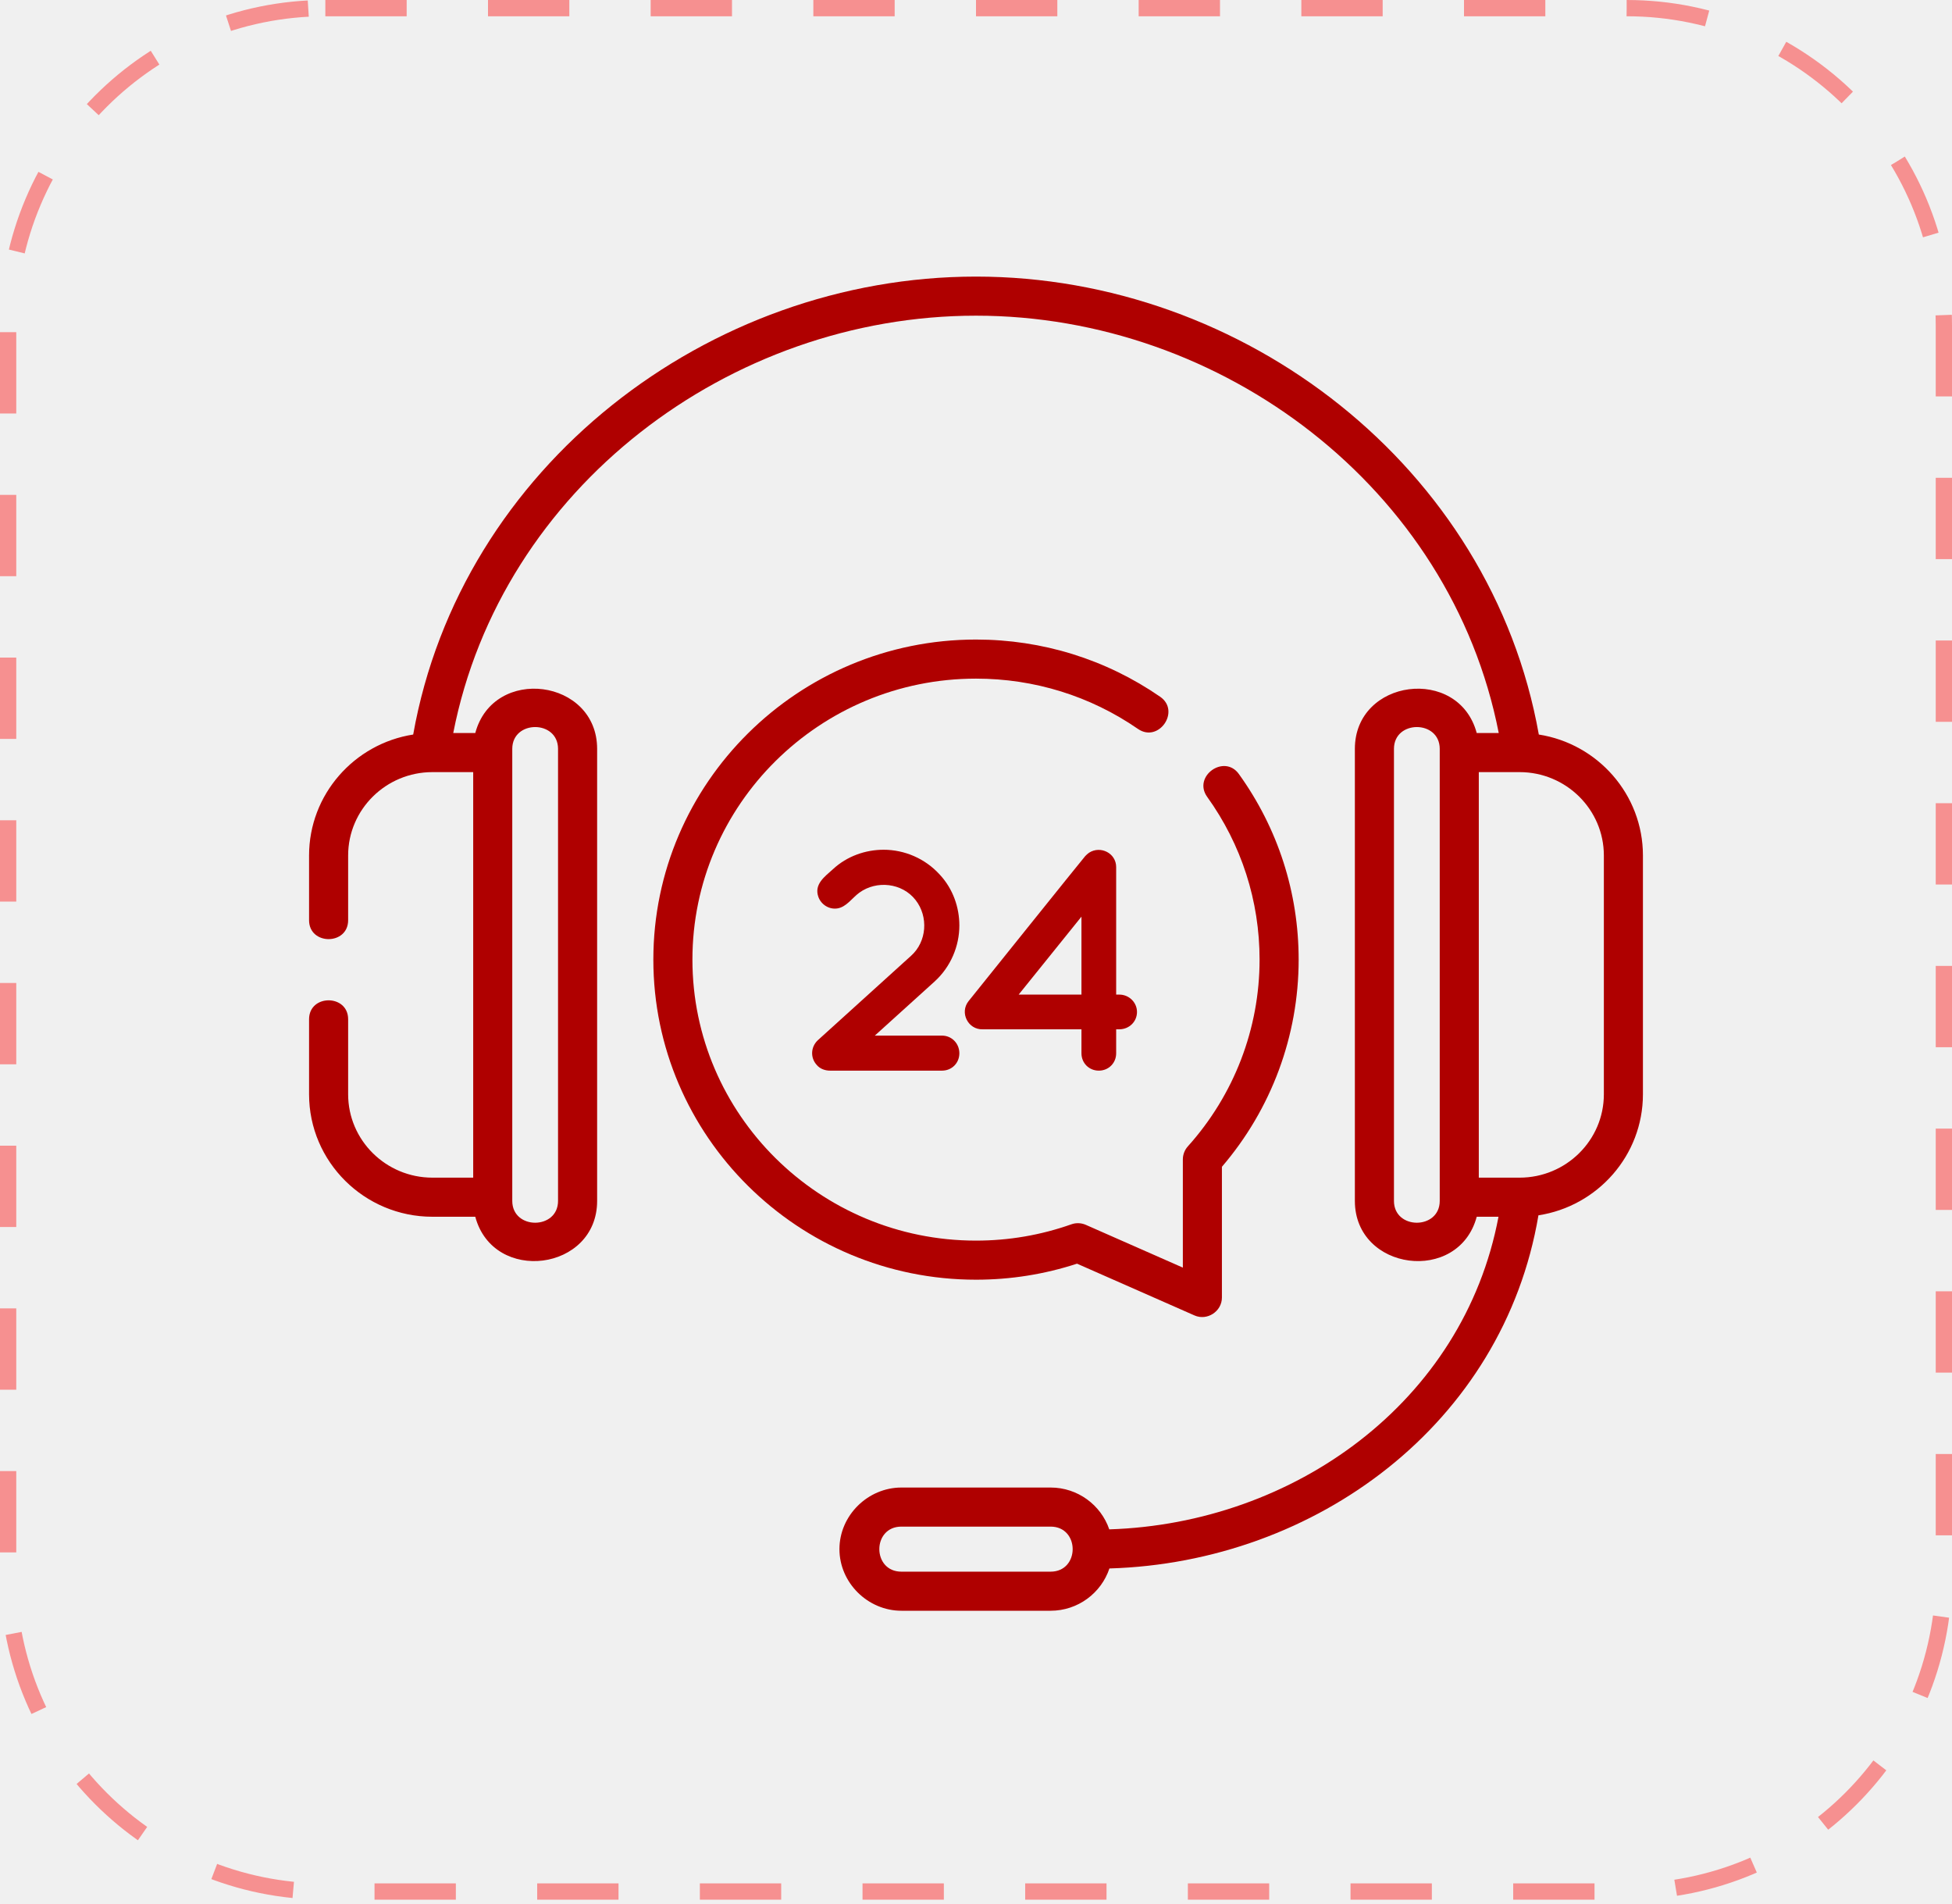
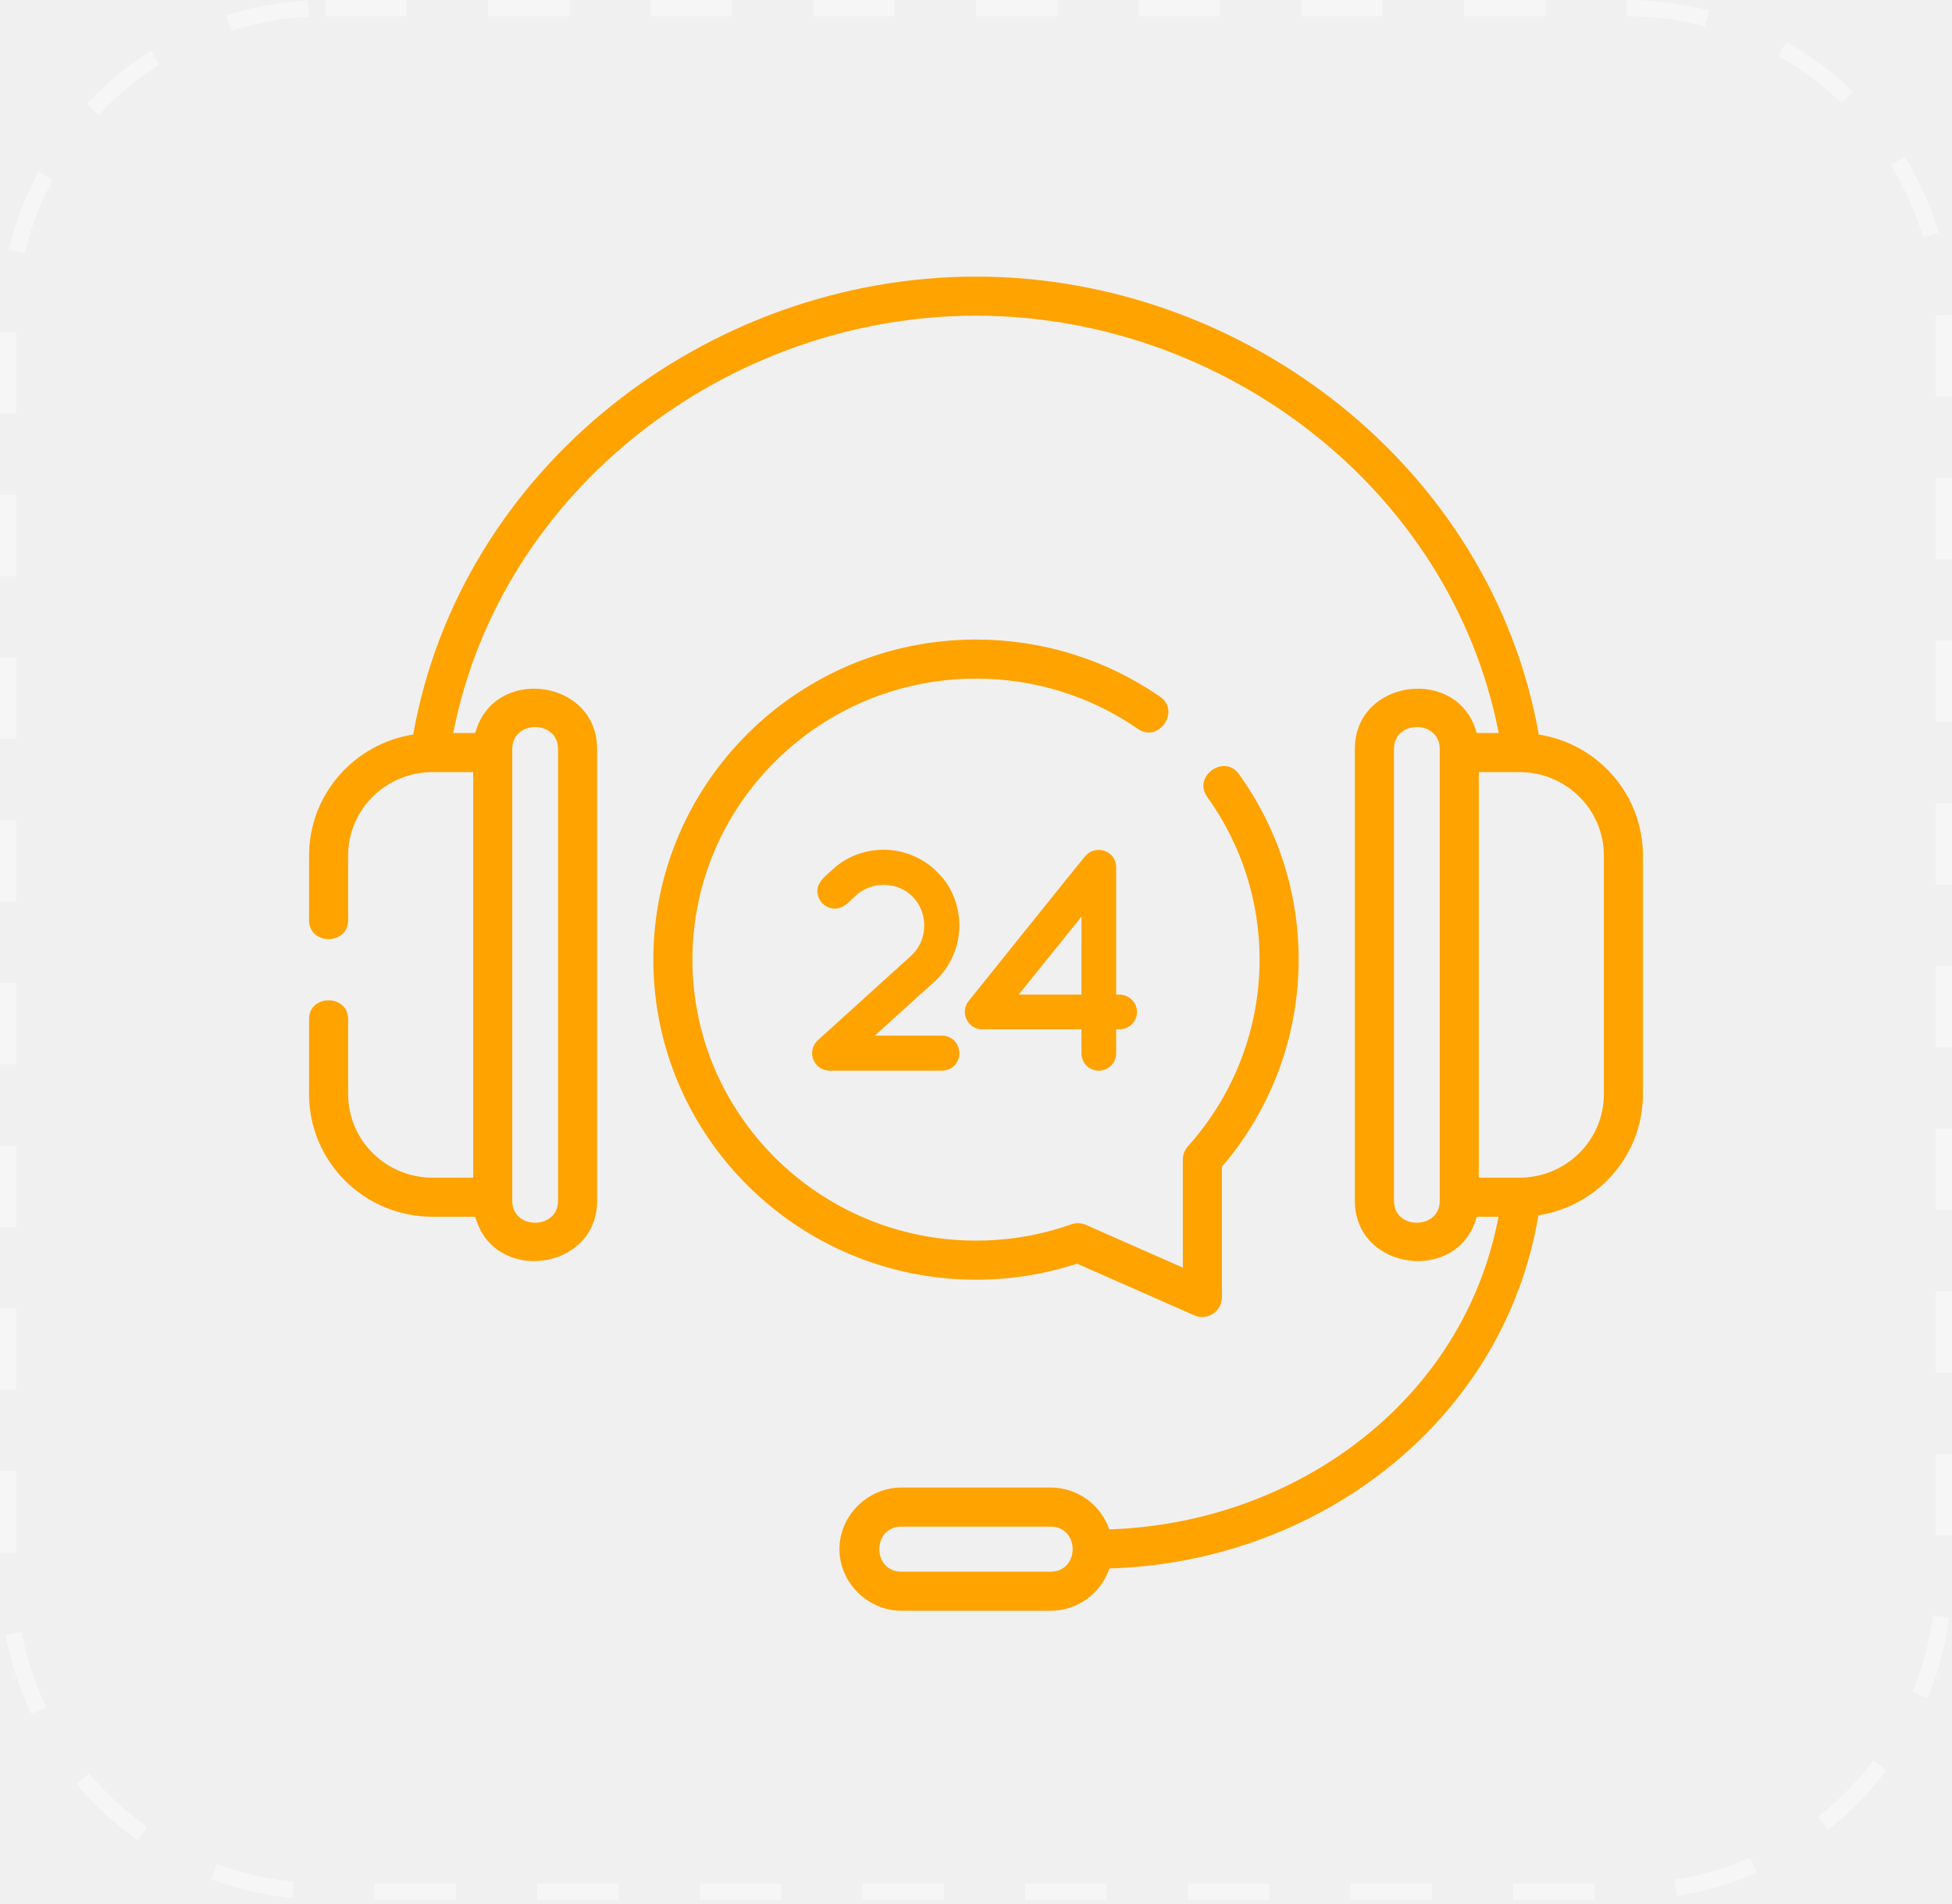
<svg xmlns="http://www.w3.org/2000/svg" width="120" height="117" viewBox="0 0 120 117" fill="none">
-   <rect x="0.5" y="0.5" width="119" height="115.757" rx="19.5" stroke="#FF0000" stroke-opacity="0.4" stroke-dasharray="5 5" />
-   <g clip-path="url(#clip0_1349_4169)">
-     <path d="M58.977 64.737C58.977 65.339 58.511 65.804 57.91 65.804H51.044C50.735 65.808 50.412 65.698 50.21 65.455C49.803 65.009 49.842 64.35 50.268 63.942L56.009 58.744C56.982 57.873 57.084 56.34 56.286 55.318C55.465 54.265 53.897 54.09 52.827 54.866C52.399 55.176 52.043 55.735 51.495 55.831C50.983 55.919 50.477 55.603 50.307 55.118C50.038 54.343 50.7 53.88 51.199 53.429C52.072 52.615 53.216 52.227 54.322 52.227C55.583 52.227 56.863 52.751 57.775 53.759C58.589 54.632 58.977 55.776 58.977 56.882C58.977 58.143 58.453 59.423 57.445 60.335L53.779 63.651H57.91C58.512 63.651 58.977 64.136 58.977 64.737Z" fill="#AF0000" />
-     <path d="M69.897 62.197C69.897 62.798 69.412 63.263 68.811 63.263H68.617V64.737C68.617 65.339 68.151 65.804 67.55 65.804C66.949 65.804 66.483 65.339 66.483 64.737V63.263H60.412C59.511 63.294 58.983 62.24 59.539 61.537C59.787 61.23 66.635 52.694 66.716 52.615C66.783 52.55 66.869 52.463 66.949 52.411C67.649 51.958 68.617 52.431 68.617 53.294V61.13H68.811C69.412 61.13 69.897 61.614 69.897 62.197ZM66.483 56.339L62.623 61.13H66.483V56.339Z" fill="#AF0000" />
-     <path d="M94.599 45.146C91.674 28.7 76.472 17 60 17C43.527 17 28.326 28.701 25.401 45.146C21.779 45.711 19 48.83 19 52.582V56.559C19 58.108 21.402 58.108 21.402 56.559V52.581C21.402 49.755 23.726 47.456 26.583 47.456H29.09V72.381H26.583C23.726 72.381 21.402 70.082 21.402 67.256V62.645C21.402 61.095 19 61.095 19 62.645V67.256C19 71.407 22.402 74.784 26.583 74.784H29.218C30.332 78.943 36.709 78.124 36.709 73.81V46.027C36.709 41.721 30.334 40.888 29.218 45.054H27.863C30.814 29.986 44.864 19.402 60 19.402C75.136 19.402 89.186 29.986 92.136 45.054H90.782C89.668 40.895 83.291 41.714 83.291 46.027V73.81C83.291 78.117 89.666 78.95 90.782 74.784H92.121C89.965 86.198 79.531 93.639 68.193 93.998C67.682 92.505 66.258 91.427 64.585 91.427H55.415C53.351 91.427 51.605 93.143 51.605 95.213C51.605 97.284 53.351 99 55.415 99H64.585C66.269 99 67.699 97.909 68.202 96.401C80.906 96.027 92.418 87.492 94.576 74.696C98.209 74.14 101 71.016 101 67.256V52.582C101 48.83 98.221 45.711 94.599 45.146ZM31.492 46.027C31.492 44.24 34.306 44.239 34.306 46.027V73.81C34.306 75.598 31.492 75.599 31.492 73.81V46.027ZM64.585 96.598H55.415C53.605 96.598 53.604 93.829 55.415 93.829H64.585C66.395 93.829 66.396 96.598 64.585 96.598ZM88.508 73.81C88.508 75.598 85.694 75.599 85.694 73.81V46.027C85.694 44.24 88.508 44.239 88.508 46.027V73.81ZM98.598 67.256C98.598 70.082 96.273 72.381 93.417 72.381H90.91V47.456H93.417C96.273 47.456 98.598 49.755 98.598 52.582V67.256Z" fill="#AF0000" />
-     <path d="M66.21 77.668L73.433 80.85C74.213 81.194 75.118 80.6 75.118 79.751V71.713C78.164 68.16 79.835 63.658 79.835 58.98C79.835 54.862 78.565 50.918 76.162 47.575C75.259 46.316 73.307 47.719 74.212 48.977C76.319 51.909 77.433 55.368 77.433 58.98C77.433 63.219 75.867 67.295 73.024 70.458C72.826 70.679 72.716 70.965 72.716 71.261V77.91L66.75 75.281C66.47 75.158 66.154 75.146 65.865 75.248C63.985 75.913 62.011 76.251 60 76.251C50.388 76.251 42.567 68.503 42.567 58.98C42.567 49.458 50.388 41.71 60 41.71C63.585 41.71 67.027 42.779 69.956 44.801C71.23 45.681 72.595 43.705 71.321 42.824C67.989 40.524 64.074 39.308 60 39.308C49.063 39.308 40.165 48.133 40.165 58.98C40.165 69.828 49.063 78.653 60 78.653C62.123 78.653 64.209 78.322 66.21 77.668Z" fill="#AF0000" />
+   <rect x="0.5" y="0.5" width="119" height="115.757" rx="19.5" stroke="white" stroke-opacity="0.4" stroke-dasharray="5 5" />
+   <g clip-path="url(#clip0_1758_40915)">
+     <path d="M58.977 64.737C58.977 65.339 58.511 65.804 57.91 65.804H51.044C50.735 65.808 50.412 65.698 50.21 65.455C49.803 65.009 49.842 64.35 50.268 63.942L56.009 58.744C56.982 57.873 57.084 56.34 56.286 55.318C55.465 54.265 53.897 54.09 52.827 54.866C52.399 55.176 52.043 55.735 51.495 55.831C50.983 55.919 50.477 55.603 50.307 55.118C50.038 54.343 50.7 53.88 51.199 53.429C52.072 52.615 53.216 52.227 54.322 52.227C55.583 52.227 56.863 52.751 57.775 53.759C58.589 54.632 58.977 55.776 58.977 56.882C58.977 58.143 58.453 59.423 57.445 60.335L53.779 63.651H57.91C58.512 63.651 58.977 64.136 58.977 64.737Z" fill="#FFA300" />
+     <path d="M69.897 62.197C69.897 62.798 69.412 63.263 68.811 63.263H68.617V64.737C68.617 65.339 68.151 65.804 67.55 65.804C66.949 65.804 66.483 65.339 66.483 64.737V63.263H60.412C59.511 63.294 58.983 62.24 59.539 61.537C59.787 61.23 66.635 52.694 66.716 52.615C66.783 52.55 66.869 52.463 66.949 52.411C67.649 51.958 68.617 52.431 68.617 53.294V61.13H68.811C69.412 61.13 69.897 61.614 69.897 62.197ZM66.483 56.339L62.623 61.13H66.483V56.339Z" fill="#FFA300" />
+     <path d="M94.599 45.146C91.674 28.7 76.472 17 60 17C43.527 17 28.326 28.701 25.401 45.146C21.779 45.711 19 48.83 19 52.582V56.559C19 58.108 21.402 58.108 21.402 56.559V52.581C21.402 49.755 23.726 47.456 26.583 47.456H29.09V72.381H26.583C23.726 72.381 21.402 70.082 21.402 67.256V62.645C21.402 61.095 19 61.095 19 62.645V67.256C19 71.407 22.402 74.784 26.583 74.784H29.218C30.332 78.943 36.709 78.124 36.709 73.81V46.027C36.709 41.721 30.334 40.888 29.218 45.054H27.863C30.814 29.986 44.864 19.402 60 19.402C75.136 19.402 89.186 29.986 92.136 45.054H90.782C89.668 40.895 83.291 41.714 83.291 46.027V73.81C83.291 78.117 89.666 78.95 90.782 74.784H92.121C89.965 86.198 79.531 93.639 68.193 93.998C67.682 92.505 66.258 91.427 64.585 91.427H55.415C53.351 91.427 51.605 93.143 51.605 95.213C51.605 97.284 53.351 99 55.415 99H64.585C66.269 99 67.699 97.909 68.202 96.401C80.906 96.027 92.418 87.492 94.576 74.696C98.209 74.14 101 71.016 101 67.256V52.582C101 48.83 98.221 45.711 94.599 45.146ZM31.492 46.027C31.492 44.24 34.306 44.239 34.306 46.027V73.81C34.306 75.598 31.492 75.599 31.492 73.81V46.027ZM64.585 96.598H55.415C53.605 96.598 53.604 93.829 55.415 93.829H64.585C66.395 93.829 66.396 96.598 64.585 96.598ZM88.508 73.81C88.508 75.598 85.694 75.599 85.694 73.81V46.027C85.694 44.24 88.508 44.239 88.508 46.027V73.81ZM98.598 67.256C98.598 70.082 96.273 72.381 93.417 72.381H90.91V47.456H93.417C96.273 47.456 98.598 49.755 98.598 52.582V67.256Z" fill="#FFA300" />
+     <path d="M66.21 77.668L73.433 80.85C74.213 81.194 75.118 80.6 75.118 79.751V71.713C78.164 68.16 79.835 63.658 79.835 58.98C79.835 54.862 78.565 50.918 76.162 47.575C75.259 46.316 73.307 47.719 74.212 48.977C76.319 51.909 77.433 55.368 77.433 58.98C77.433 63.219 75.867 67.295 73.024 70.458C72.826 70.679 72.716 70.965 72.716 71.261V77.91L66.75 75.281C66.47 75.158 66.154 75.146 65.865 75.248C63.985 75.913 62.011 76.251 60 76.251C50.388 76.251 42.567 68.503 42.567 58.98C42.567 49.458 50.388 41.71 60 41.71C63.585 41.71 67.027 42.779 69.956 44.801C71.23 45.681 72.595 43.705 71.321 42.824C67.989 40.524 64.074 39.308 60 39.308C49.063 39.308 40.165 48.133 40.165 58.98C40.165 69.828 49.063 78.653 60 78.653C62.123 78.653 64.209 78.322 66.21 77.668Z" fill="#FFA300" />
  </g>
  <defs>
-     <clipPath id="clip0_1349_4169">
+     <clipPath id="clip0_1758_40915">
      <rect width="82" height="82" fill="white" transform="translate(19 17)" />
    </clipPath>
  </defs>
</svg>
